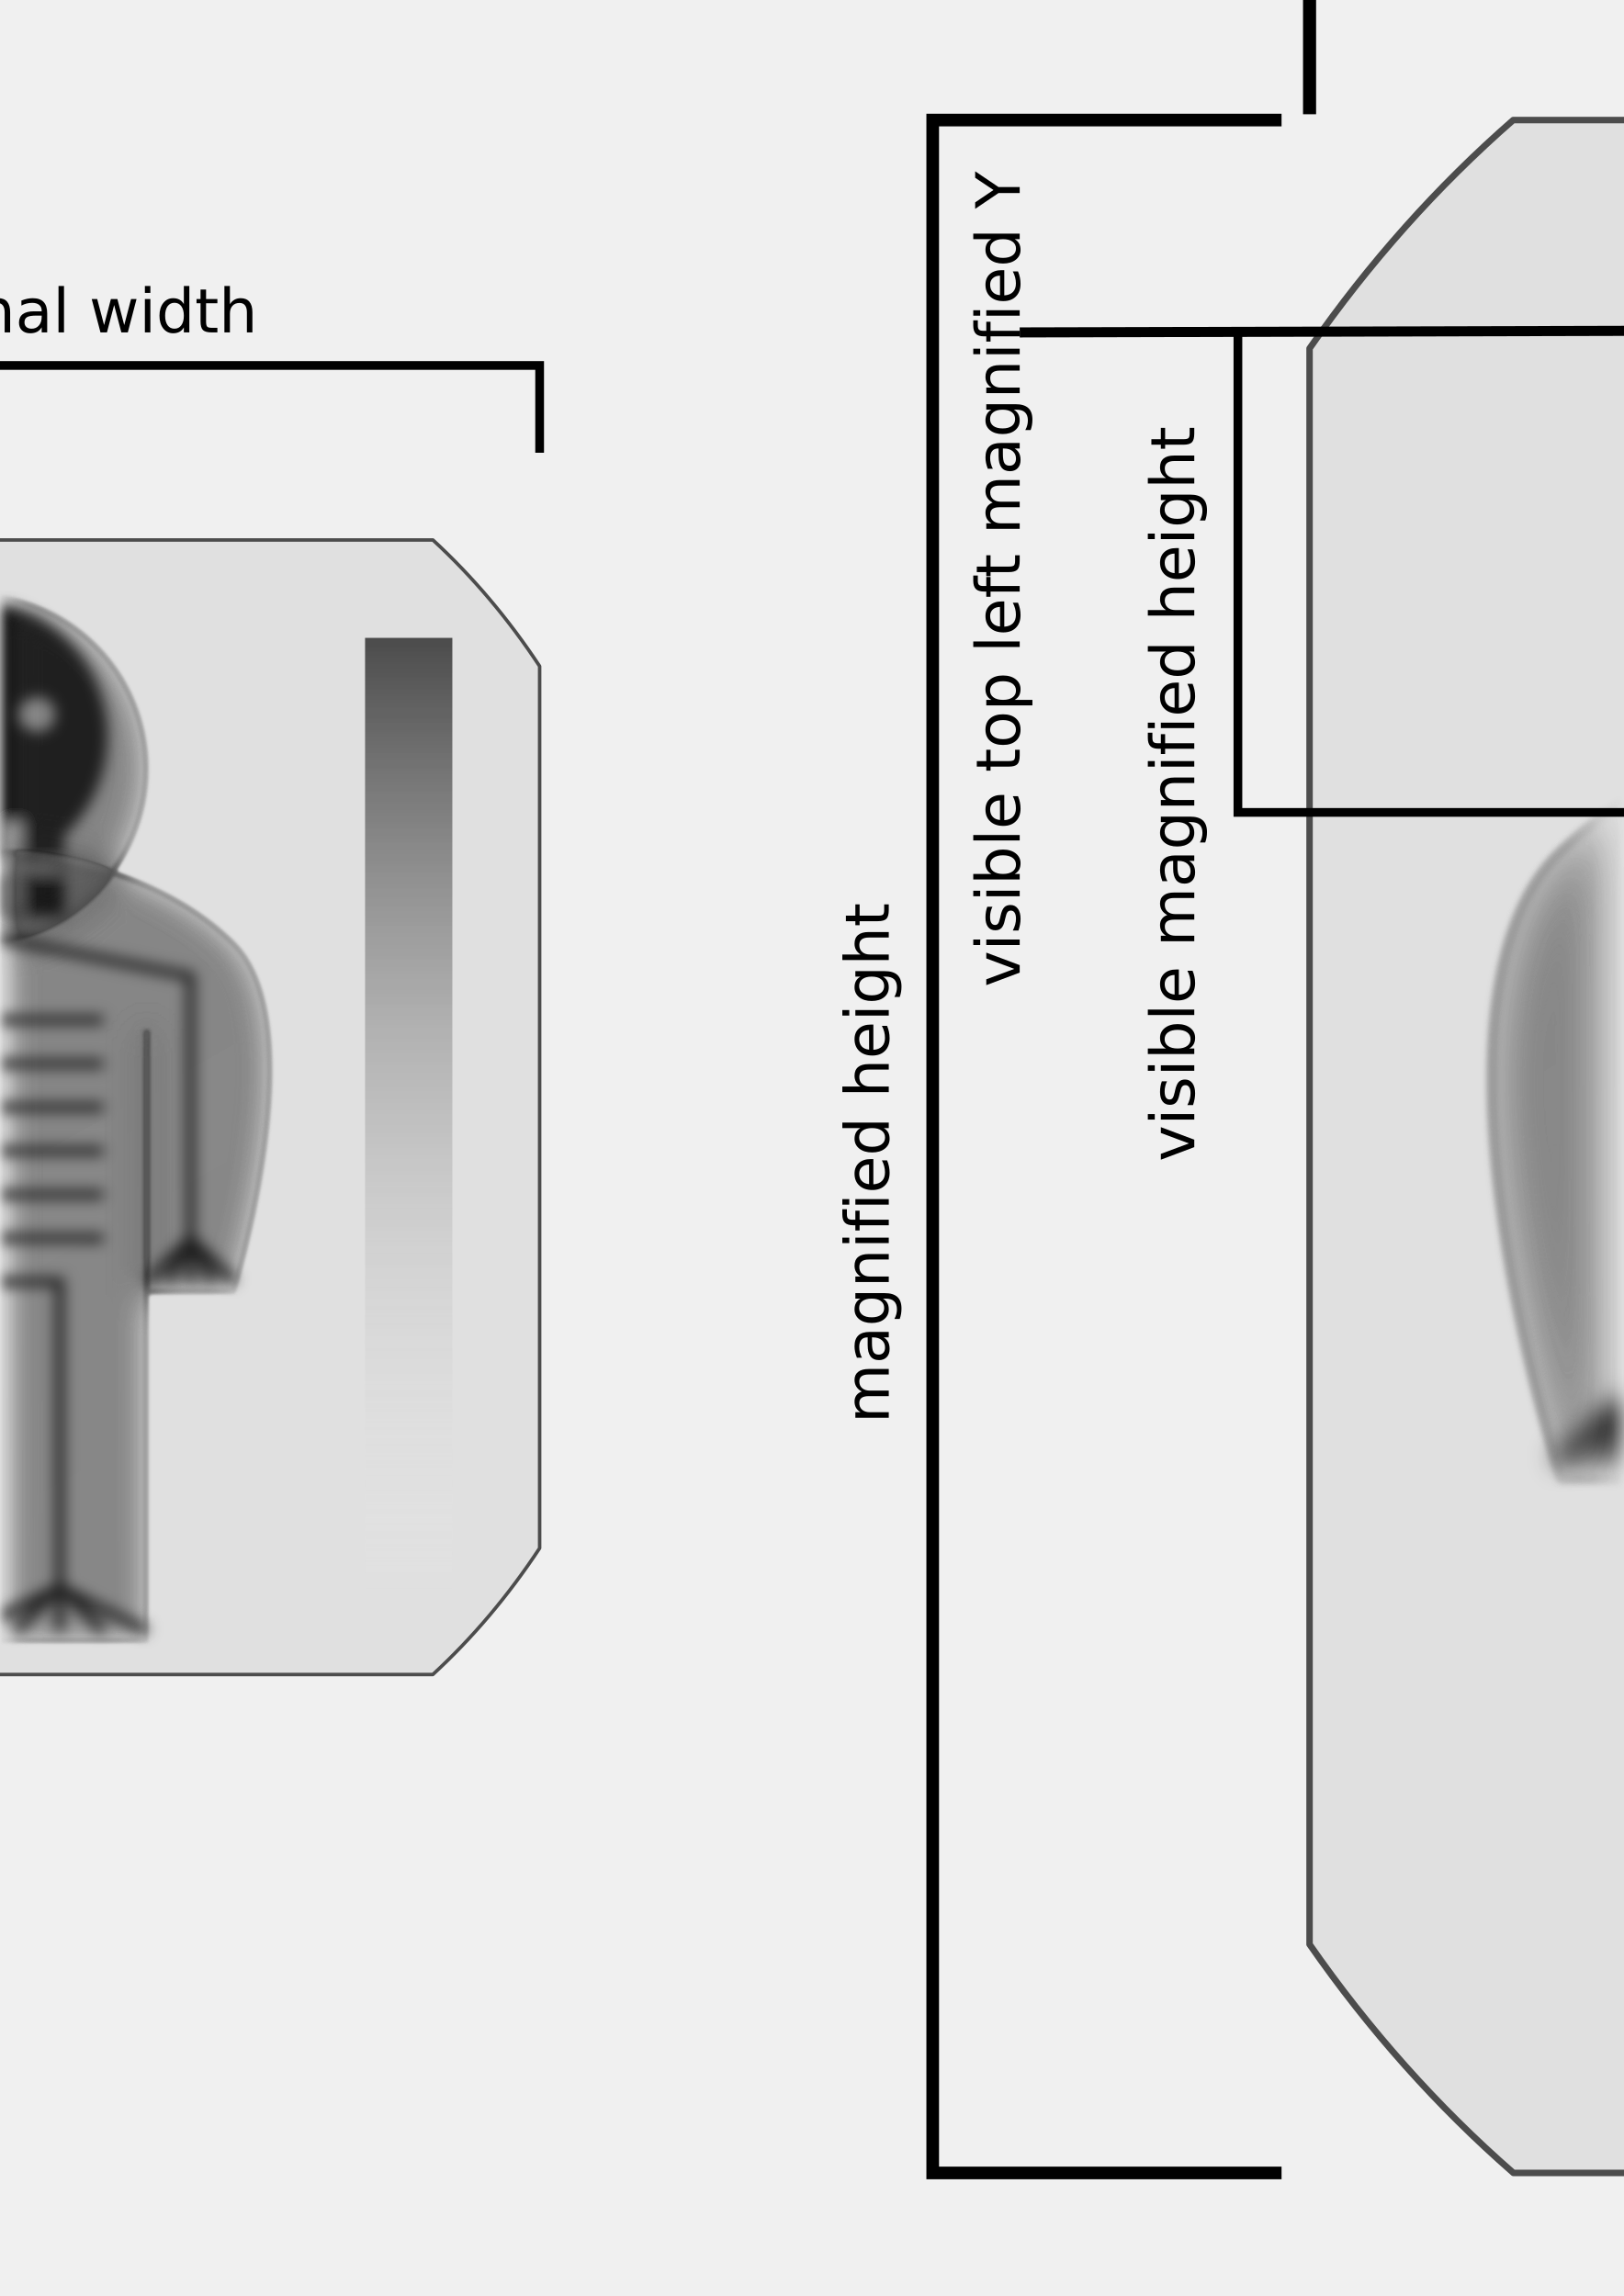
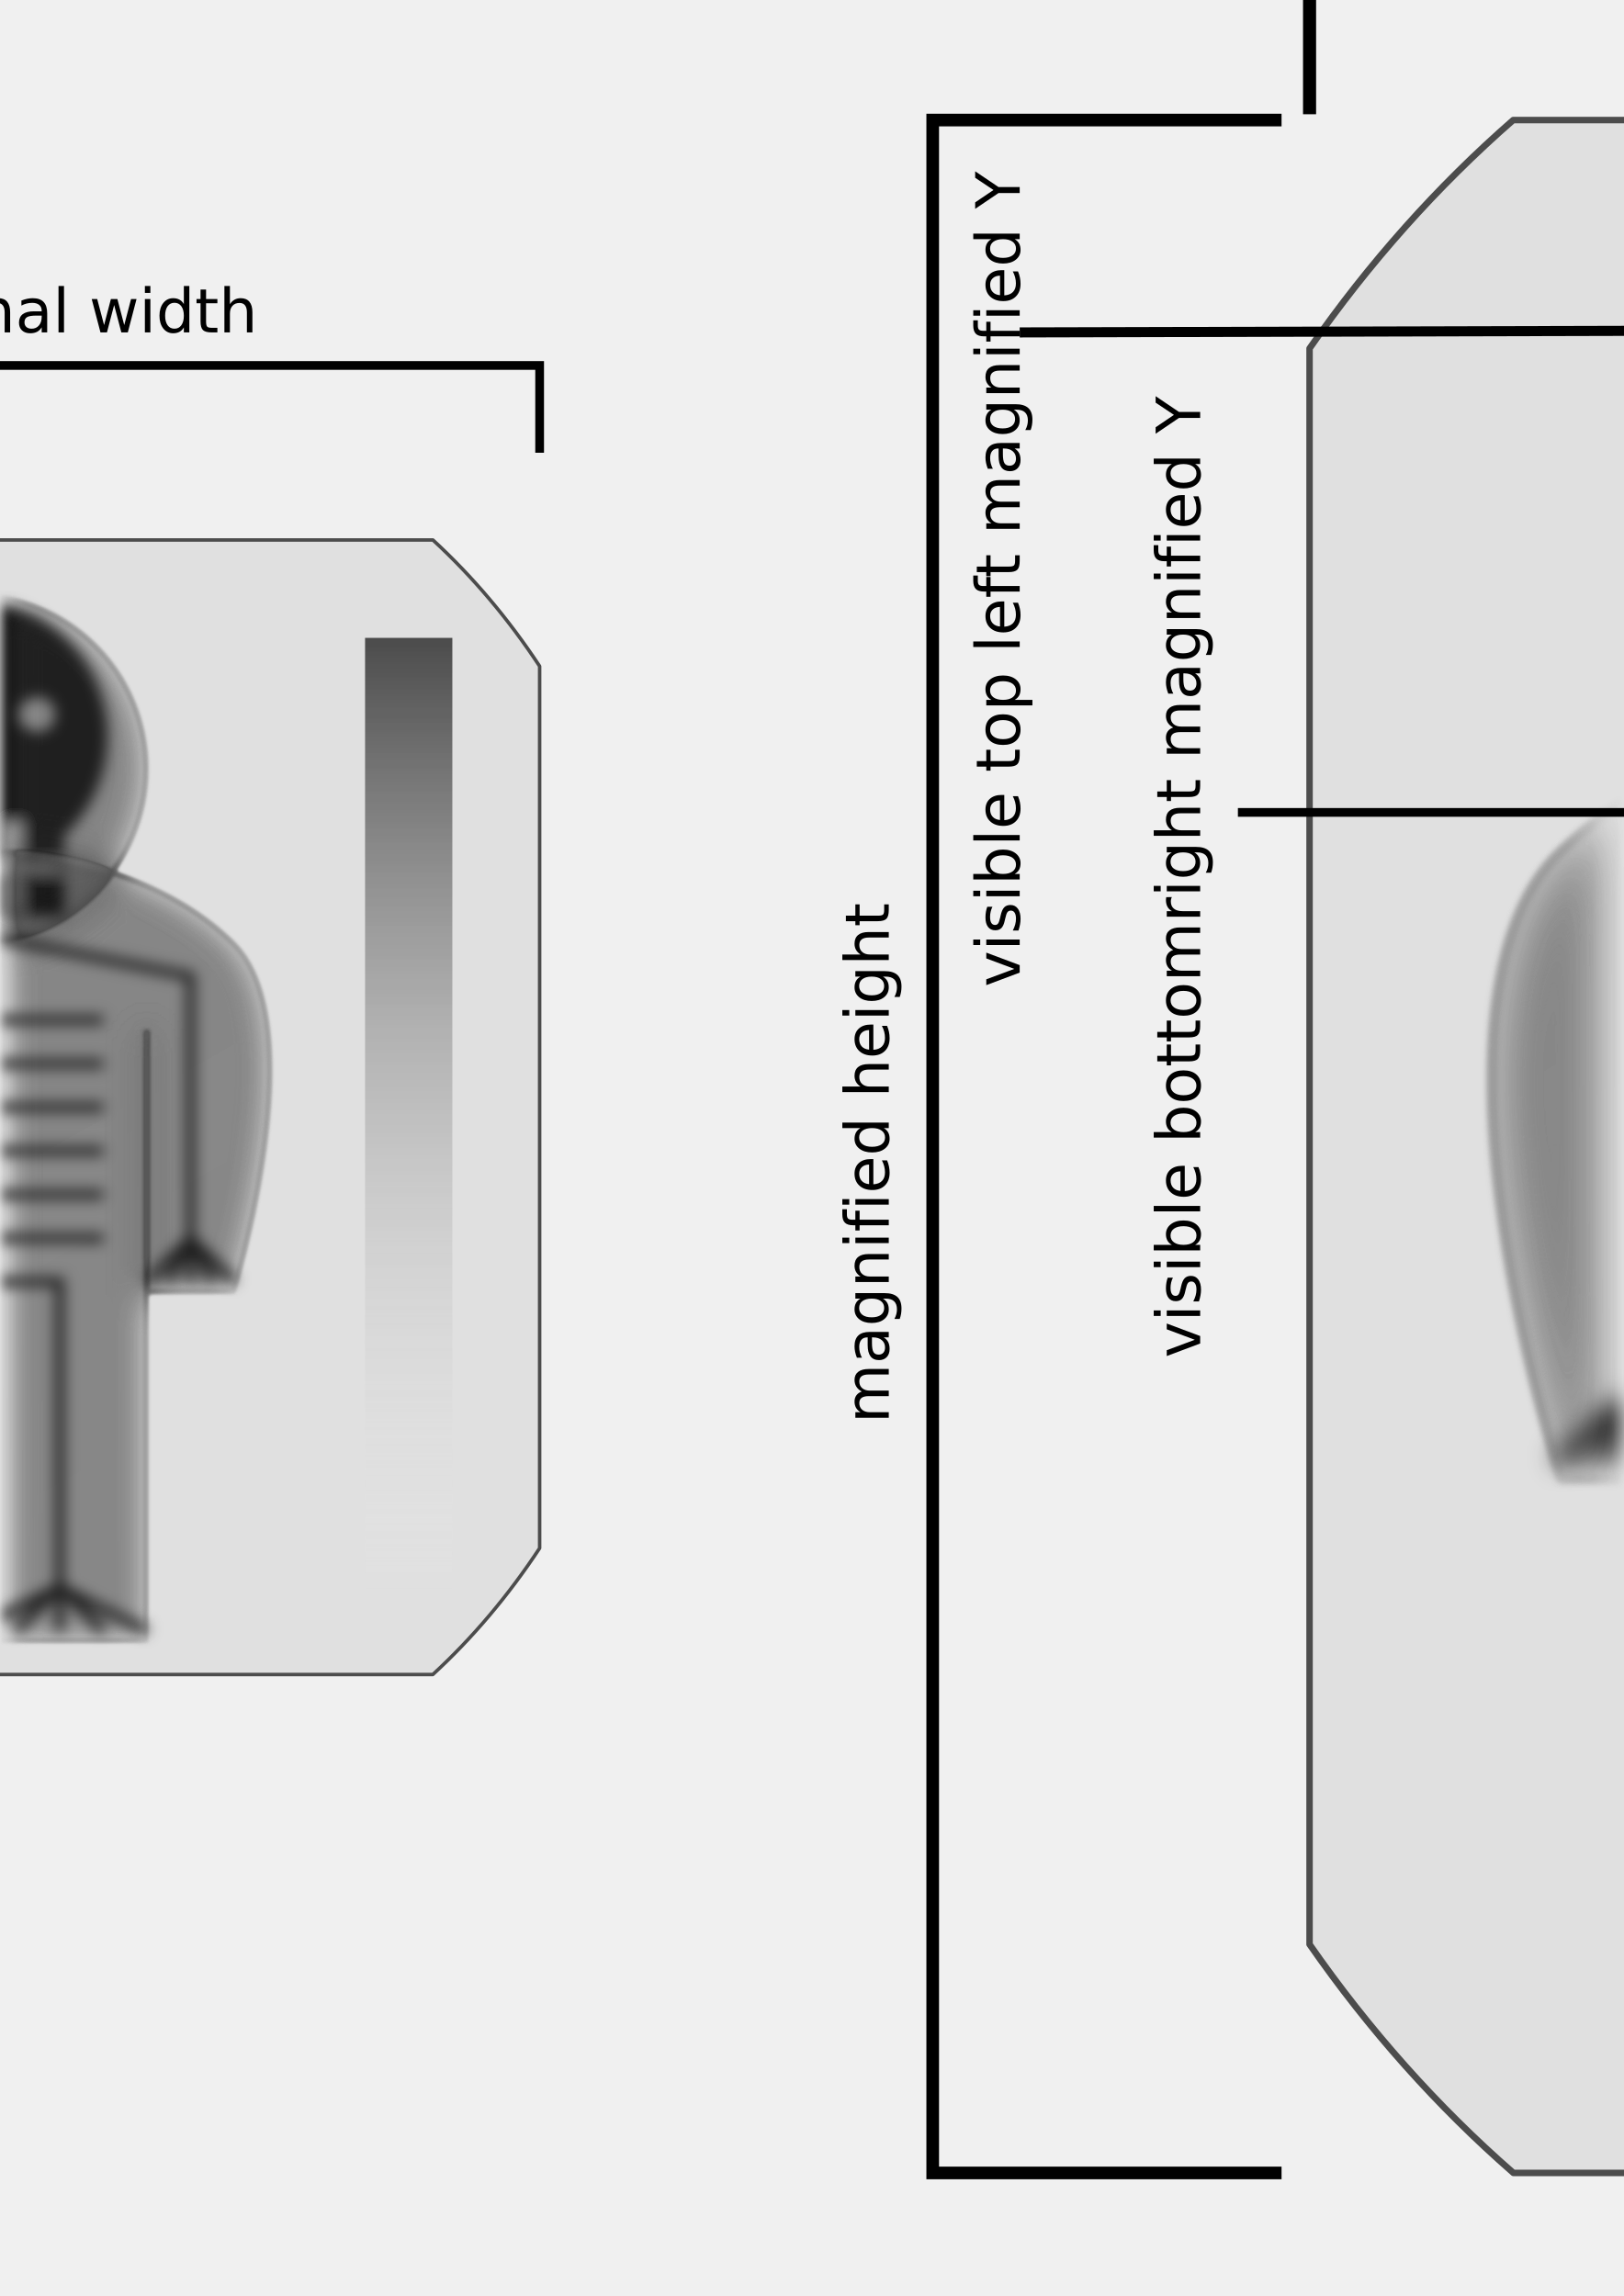
<svg xmlns="http://www.w3.org/2000/svg" xmlns:xlink="http://www.w3.org/1999/xlink" version="1.1" id="svg2" height="1052.362" width="744.094">
  <defs id="defs4">
    <linearGradient id="linearGradient3878">
      <stop style="stop-color:#060606;stop-opacity:1;" offset="0" id="stop3880" />
      <stop style="stop-color:#ffffff;stop-opacity:0;" offset="1" id="stop3882" />
    </linearGradient>
    <linearGradient id="linearGradient6033">
      <stop style="stop-color:#000000;stop-opacity:1;" offset="0" id="stop6035" />
      <stop style="stop-color:#000000;stop-opacity:0.269;" offset="1" id="stop6037" />
    </linearGradient>
    <linearGradient id="linearGradient3902">
      <stop style="stop-color:#e7e7e7;stop-opacity:1;" offset="0" id="stop3904" />
      <stop style="stop-color:#dbdbdb;stop-opacity:0;" offset="1" id="stop3906" />
    </linearGradient>
    <linearGradient xlink:href="#linearGradient3902" id="linearGradient3908" x1="-721" y1="242.362" x2="-199" y2="242.362" gradientUnits="userSpaceOnUse" />
    <linearGradient xlink:href="#linearGradient3902" id="linearGradient5470" gradientUnits="userSpaceOnUse" x1="-721" y1="242.362" x2="-199" y2="242.362" gradientTransform="translate(80,20)" />
    <linearGradient xlink:href="#linearGradient3902" id="linearGradient6031" gradientUnits="userSpaceOnUse" gradientTransform="translate(100,680)" x1="-721" y1="242.362" x2="-199" y2="242.362" />
    <radialGradient xlink:href="#linearGradient6033" id="radialGradient6039" cx="-380" cy="102.375" fx="-380" fy="102.375" r="61" gradientTransform="matrix(1,0,0,1.163934,0,-16.78279)" gradientUnits="userSpaceOnUse" />
    <radialGradient xlink:href="#linearGradient6033" id="radialGradient6042" gradientUnits="userSpaceOnUse" gradientTransform="matrix(1,0,0,1.163934,0,-16.78279)" cx="-380" cy="102.375" fx="-380" fy="102.375" r="61" />
    <linearGradient id="linearGradient6033-4">
      <stop style="stop-color:#000000;stop-opacity:1;" offset="0" id="stop6035-8" />
      <stop style="stop-color:#000000;stop-opacity:0.269;" offset="1" id="stop6037-5" />
    </linearGradient>
    <filter id="filter4300" height="1.1" width="1.1" y="-0.05" x="-0.05" color-interpolation-filters="sRGB">
      <feGaussianBlur id="feGaussianBlur4302" stdDeviation="1" result="result1" />
      <feComposite id="feComposite4304" in2="result1" in="result1" result="result4" operator="in" />
      <feBlend id="feBlend4306" in2="result4" in="result1" mode="screen" result="result5" />
      <feGaussianBlur id="feGaussianBlur4308" stdDeviation="8" result="result6" in="result5" />
      <feComposite id="feComposite4310" in2="result5" operator="atop" in="result6" result="result8" />
      <feComposite id="feComposite4312" in2="result8" operator="in" result="fbSourceGraphic" in="result6" />
      <feGaussianBlur id="feGaussianBlur4314" result="result0" in="fbSourceGraphic" stdDeviation="2.5" />
      <feSpecularLighting id="feSpecularLighting4316" specularExponent="45" specularConstant="1.5" surfaceScale="1" lighting-color="rgb(255,255,255)" result="result1" in="result0">
        <fePointLight id="fePointLight4318" z="21000" y="-9000" x="-6000" />
      </feSpecularLighting>
      <feComposite id="feComposite4320" in2="fbSourceGraphic" operator="in" result="result2" in="result1" />
      <feComposite id="feComposite4322" in2="result2" k3="1" k2="1" operator="arithmetic" result="result4" in="fbSourceGraphic" />
      <feComposite id="feComposite4324" in2="result4" operator="in" in="result9" result="result91" />
      <feBlend id="feBlend4326" in2="result91" mode="multiply" />
    </filter>
    <filter id="filter4374">
      <feGaussianBlur stdDeviation="3.128" id="feGaussianBlur4376" />
    </filter>
    <filter id="filter5910" height="1.5" width="1.1" y="-0.25" x="-0.05" color-interpolation-filters="sRGB">
      <feGaussianBlur id="feGaussianBlur5912" stdDeviation="1" result="result1" />
      <feComposite id="feComposite5914" in2="result1" in="result1" result="result4" operator="in" />
      <feBlend id="feBlend5916" in2="result4" in="result1" mode="screen" result="result5" />
      <feGaussianBlur id="feGaussianBlur5918" stdDeviation="8" result="result6" in="result5" />
      <feComposite id="feComposite5920" in2="result5" operator="atop" in="result6" result="result8" />
      <feComposite id="feComposite5922" in2="result8" operator="in" result="fbSourceGraphic" in="result6" />
      <feGaussianBlur id="feGaussianBlur5924" result="result0" in="fbSourceGraphic" stdDeviation="2.5" />
      <feSpecularLighting id="feSpecularLighting5926" specularExponent="45" specularConstant="1.5" surfaceScale="1" lighting-color="rgb(255,255,255)" result="result1" in="result0">
        <fePointLight id="fePointLight5928" z="21000" y="-9000" x="-6000" />
      </feSpecularLighting>
      <feComposite id="feComposite5930" in2="fbSourceGraphic" operator="in" result="result2" in="result1" />
      <feComposite id="feComposite5932" in2="result2" k3="1" k2="1" operator="arithmetic" result="result4" in="fbSourceGraphic" />
      <feComposite id="feComposite5934" in2="result4" operator="in" in="result9" result="result91" />
      <feBlend id="feBlend5936" in2="result91" mode="multiply" result="fbSourceGraphic" />
      <feColorMatrix result="fbSourceGraphicAlpha" in="fbSourceGraphic" values="0 0 0 -1 0 0 0 0 -1 0 0 0 0 -1 0 0 0 0 1 0" id="feColorMatrix3934" />
      <feGaussianBlur id="feGaussianBlur3936" stdDeviation="5" result="result6" in="fbSourceGraphic" />
      <feComposite id="feComposite3938" in2="result6" result="result8" in="fbSourceGraphic" operator="atop" />
      <feComposite id="feComposite3940" in2="fbSourceGraphicAlpha" result="result9" operator="over" in="result8" />
      <feColorMatrix id="feColorMatrix3942" values="1 0 0 0 0 0 1 0 0 0 0 0 1 0 0 0 0 0 1 0 " result="result10" />
      <feBlend id="feBlend3944" in2="result6" in="result10" mode="normal" />
    </filter>
    <filter id="filter5910-1" height="1.1" width="1.1" y="-0.05" x="-0.05" color-interpolation-filters="sRGB">
      <feGaussianBlur id="feGaussianBlur5912-2" stdDeviation="1" result="result1" />
      <feComposite id="feComposite5914-0" in2="result1" in="result1" result="result4" operator="in" />
      <feBlend id="feBlend5916-1" in2="result4" in="result1" mode="screen" result="result5" />
      <feGaussianBlur id="feGaussianBlur5918-8" stdDeviation="8" result="result6" in="result5" />
      <feComposite id="feComposite5920-3" in2="result5" operator="atop" in="result6" result="result8" />
      <feComposite id="feComposite5922-8" in2="result8" operator="in" result="fbSourceGraphic" in="result6" />
      <feGaussianBlur id="feGaussianBlur5924-4" result="result0" in="fbSourceGraphic" stdDeviation="2.5" />
      <feSpecularLighting id="feSpecularLighting5926-1" specularExponent="45" specularConstant="1.5" surfaceScale="1" lighting-color="#ffffff" result="result1" in="result0">
        <fePointLight id="fePointLight5928-4" z="21000" y="-9000" x="-6000" />
      </feSpecularLighting>
      <feComposite id="feComposite5930-8" in2="fbSourceGraphic" operator="in" result="result2" in="result1" />
      <feComposite k4="0" k1="0" id="feComposite5932-7" in2="result2" k3="1" k2="1" operator="arithmetic" result="result4" in="fbSourceGraphic" />
      <feComposite id="feComposite5934-6" in2="result4" operator="in" result="result91" />
      <feBlend id="feBlend5936-2" in2="result91" mode="multiply" />
    </filter>
    <linearGradient xlink:href="#linearGradient3878" id="linearGradient3884" x1="-380" y1="872.362" x2="-380" y2="1312.362" gradientUnits="userSpaceOnUse" />
    <filter id="filter3077" height="1.1" width="1.1" y="-0.05" x="-0.05" color-interpolation-filters="sRGB">
      <feGaussianBlur id="feGaussianBlur3079" stdDeviation="1" result="result1" />
      <feComposite id="feComposite3081" in2="result1" in="result1" result="result4" operator="in" />
      <feBlend id="feBlend3083" in2="result4" in="result1" mode="screen" result="result5" />
      <feGaussianBlur id="feGaussianBlur3085" stdDeviation="8" result="result6" in="result5" />
      <feComposite id="feComposite3087" in2="result5" operator="atop" in="result6" result="result8" />
      <feComposite id="feComposite3089" in2="result8" operator="in" result="fbSourceGraphic" in="result6" />
      <feGaussianBlur id="feGaussianBlur3091" result="result0" in="fbSourceGraphic" stdDeviation="2.5" />
      <feSpecularLighting id="feSpecularLighting3093" specularExponent="45" specularConstant="1.5" surfaceScale="1" lighting-color="rgb(255,255,255)" result="result1" in="result0">
        <fePointLight id="fePointLight3095" z="21000" y="-9000" x="-6000" />
      </feSpecularLighting>
      <feComposite id="feComposite3097" in2="fbSourceGraphic" operator="in" result="result2" in="result1" />
      <feComposite id="feComposite3099" in2="result2" k3="1" k2="1" operator="arithmetic" result="result4" in="fbSourceGraphic" />
      <feComposite id="feComposite3101" in2="result4" operator="in" in="result9" result="result91" />
      <feBlend id="feBlend3103" in2="result91" mode="multiply" />
    </filter>
    <linearGradient xlink:href="#linearGradient3878" id="linearGradient3944" gradientUnits="userSpaceOnUse" x1="-380" y1="872.362" x2="-380" y2="1312.362" gradientTransform="translate(547.2969,-580)" />
    <linearGradient xlink:href="#linearGradient3878-1" id="linearGradient3944-0" gradientUnits="userSpaceOnUse" x1="-380" y1="872.362" x2="-380" y2="1312.362" gradientTransform="matrix(1.908787,0,0,1.809488,2012.636,-1442.342)" />
    <linearGradient id="linearGradient3878-1">
      <stop style="stop-color:#060606;stop-opacity:1;" offset="0" id="stop3880-2" />
      <stop style="stop-color:#ffffff;stop-opacity:0;" offset="1" id="stop3882-0" />
    </linearGradient>
    <filter id="filter4300-0" height="1.1" width="1.1" y="-0.05" x="-0.05" color-interpolation-filters="sRGB">
      <feGaussianBlur id="feGaussianBlur4302-6" stdDeviation="1" result="result1" />
      <feComposite id="feComposite4304-3" in2="result1" in="result1" result="result4" operator="in" />
      <feBlend id="feBlend4306-9" in2="result4" in="result1" mode="screen" result="result5" />
      <feGaussianBlur id="feGaussianBlur4308-0" stdDeviation="8" result="result6" in="result5" />
      <feComposite id="feComposite4310-8" in2="result5" operator="atop" in="result6" result="result8" />
      <feComposite id="feComposite4312-3" in2="result8" operator="in" result="fbSourceGraphic" in="result6" />
      <feGaussianBlur id="feGaussianBlur4314-8" result="result0" in="fbSourceGraphic" stdDeviation="2.5" />
      <feSpecularLighting id="feSpecularLighting4316-7" specularExponent="45" specularConstant="1.5" surfaceScale="1" lighting-color="#ffffff" result="result1" in="result0">
        <fePointLight id="fePointLight4318-3" z="21000" y="-9000" x="-6000" />
      </feSpecularLighting>
      <feComposite id="feComposite4320-1" in2="fbSourceGraphic" operator="in" result="result2" in="result1" />
      <feComposite k4="0" k1="0" id="feComposite4322-0" in2="result2" k3="1" k2="1" operator="arithmetic" result="result4" in="fbSourceGraphic" />
      <feComposite id="feComposite4324-0" in2="result4" operator="in" result="result91" />
      <feBlend id="feBlend4326-5" in2="result91" mode="multiply" />
    </filter>
    <filter color-interpolation-filters="sRGB" id="filter4374-0">
      <feGaussianBlur stdDeviation="3.128" id="feGaussianBlur4376-3" />
    </filter>
    <linearGradient id="linearGradient3878-1-3">
      <stop style="stop-color:#060606;stop-opacity:1;" offset="0" id="stop3880-2-1" />
      <stop style="stop-color:#ffffff;stop-opacity:0;" offset="1" id="stop3882-0-9" />
    </linearGradient>
    <filter id="filter4300-0-2" height="1.1" width="1.1" y="-0.05" x="-0.05" color-interpolation-filters="sRGB">
      <feGaussianBlur id="feGaussianBlur4302-6-6" stdDeviation="1" result="result1" />
      <feComposite id="feComposite4304-3-6" in2="result1" in="result1" result="result4" operator="in" />
      <feBlend id="feBlend4306-9-7" in2="result4" in="result1" mode="screen" result="result5" />
      <feGaussianBlur id="feGaussianBlur4308-0-4" stdDeviation="8" result="result6" in="result5" />
      <feComposite id="feComposite4310-8-1" in2="result5" operator="atop" in="result6" result="result8" />
      <feComposite id="feComposite4312-3-3" in2="result8" operator="in" result="fbSourceGraphic" in="result6" />
      <feGaussianBlur id="feGaussianBlur4314-8-1" result="result0" in="fbSourceGraphic" stdDeviation="2.5" />
      <feSpecularLighting id="feSpecularLighting4316-7-4" specularExponent="45" specularConstant="1.5" surfaceScale="1" lighting-color="#ffffff" result="result1" in="result0">
        <fePointLight id="fePointLight4318-3-9" z="21000" y="-9000" x="-6000" />
      </feSpecularLighting>
      <feComposite id="feComposite4320-1-1" in2="fbSourceGraphic" operator="in" result="result2" in="result1" />
      <feComposite k4="0" k1="0" id="feComposite4322-0-1" in2="result2" k3="1" k2="1" operator="arithmetic" result="result4" in="fbSourceGraphic" />
      <feComposite id="feComposite4324-0-1" in2="result4" operator="in" result="result91" />
      <feBlend id="feBlend4326-5-0" in2="result91" mode="multiply" />
    </filter>
    <filter color-interpolation-filters="sRGB" id="filter4374-0-2">
      <feGaussianBlur stdDeviation="3.128" id="feGaussianBlur4376-3-1" />
    </filter>
  </defs>
  <g id="layer1">
    <path style="opacity:0.682;fill:#c7c7c7;fill-opacity:0.577;stroke:#000000;stroke-width:1.594;stroke-linejoin:round;stroke-miterlimit:4;stroke-opacity:1;stroke-dasharray:none" d="m -143.799,247.508 c -18.26,16.809 -34.685,36.266 -48.904,57.85 l 0,404.246 c 14.232,21.604 30.669,41.084 48.95,57.904 l 342.1,0 c 18.281,-16.82 34.718,-36.3 48.95,-57.904 l 0,-404.246 c -14.219,-21.584 -30.644,-41.041 -48.904,-57.85 l -342.192,0 z" id="rect3058" />
    <g id="g4043-5" transform="translate(407.2969,255.1457)" style="stroke-width:4;stroke-miterlimit:4;stroke-dasharray:none;filter:url(#filter4374)">
      <path id="path2851-6-2" d="m -500,492.362 40,-20" style="fill:none;stroke:#000000;stroke-width:4;stroke-linecap:butt;stroke-linejoin:miter;stroke-miterlimit:4;stroke-opacity:1;stroke-dasharray:none" />
      <path id="path2853-8-66" d="m -480,492.362 20,-20" style="fill:none;stroke:#000000;stroke-width:4;stroke-linecap:butt;stroke-linejoin:miter;stroke-miterlimit:4;stroke-opacity:1;stroke-dasharray:none" />
      <path id="path2855-0-4" d="m -460,492.362 0,-20" style="fill:none;stroke:#000000;stroke-width:4;stroke-linecap:butt;stroke-linejoin:miter;stroke-miterlimit:4;stroke-opacity:1;stroke-dasharray:none" />
      <path id="path2857-4-7" d="m -440,492.362 -20,-20" style="fill:none;stroke:#000000;stroke-width:4;stroke-linecap:butt;stroke-linejoin:miter;stroke-miterlimit:4;stroke-opacity:1;stroke-dasharray:none" />
      <path id="path2859-8-3" d="m -420,492.362 -40,-20 0,-140 80,0 0,140 -40,20 z" style="fill:none;stroke:#000000;stroke-width:4;stroke-linecap:butt;stroke-linejoin:miter;stroke-miterlimit:4;stroke-opacity:1;stroke-dasharray:none" />
      <path id="path2861-8-6" d="m -400,492.362 20,-20" style="fill:none;stroke:#000000;stroke-width:4;stroke-linecap:butt;stroke-linejoin:miter;stroke-miterlimit:4;stroke-opacity:1;stroke-dasharray:none" />
      <path id="path2863-3-0" d="m -380,492.362 0,-20" style="fill:none;stroke:#000000;stroke-width:4;stroke-linecap:butt;stroke-linejoin:miter;stroke-miterlimit:4;stroke-opacity:1;stroke-dasharray:none" />
      <path id="path2865-5-4" d="m -360,492.362 -20,-20" style="fill:none;stroke:#000000;stroke-width:4;stroke-linecap:butt;stroke-linejoin:miter;stroke-miterlimit:4;stroke-opacity:1;stroke-dasharray:none" />
      <path id="path2867-2-9" d="m -340,492.362 -40,-20" style="fill:none;stroke:#000000;stroke-width:4;stroke-linecap:butt;stroke-linejoin:miter;stroke-miterlimit:4;stroke-opacity:1;stroke-dasharray:none" />
      <path id="path2869-4-5" d="m -420,332.362 0,-170" style="fill:none;stroke:#000000;stroke-width:4;stroke-linecap:butt;stroke-linejoin:miter;stroke-miterlimit:4;stroke-opacity:1;stroke-dasharray:none" />
      <path id="path2871-7-3" d="m -480,312.362 120,0" style="fill:none;stroke:#000000;stroke-width:4;stroke-linecap:butt;stroke-linejoin:miter;stroke-miterlimit:4;stroke-opacity:1;stroke-dasharray:none" />
      <path id="path2873-4-8" d="m -480,292.362 120,0" style="fill:none;stroke:#000000;stroke-width:4;stroke-linecap:butt;stroke-linejoin:miter;stroke-miterlimit:4;stroke-opacity:1;stroke-dasharray:none" />
      <path id="path2875-7-1" d="m -480,272.362 120,0" style="fill:none;stroke:#000000;stroke-width:4;stroke-linecap:butt;stroke-linejoin:miter;stroke-miterlimit:4;stroke-opacity:1;stroke-dasharray:none" />
      <path id="path2877-5-0" d="m -480,252.362 120,0" style="fill:none;stroke:#000000;stroke-width:4;stroke-linecap:butt;stroke-linejoin:miter;stroke-miterlimit:4;stroke-opacity:1;stroke-dasharray:none" />
      <path id="path2879-6-7" d="m -480,232.362 120,0" style="fill:none;stroke:#000000;stroke-width:4;stroke-linecap:butt;stroke-linejoin:miter;stroke-miterlimit:4;stroke-opacity:1;stroke-dasharray:none" />
      <path id="path2881-5-2" d="m -480,212.362 120,0" style="fill:none;stroke:#000000;stroke-width:4;stroke-linecap:butt;stroke-linejoin:miter;stroke-miterlimit:4;stroke-opacity:1;stroke-dasharray:none" />
      <path id="path2883-7-8" d="m -420,172.362 100,20 0,120" style="fill:none;stroke:#000000;stroke-width:4;stroke-linecap:butt;stroke-linejoin:miter;stroke-miterlimit:4;stroke-opacity:1;stroke-dasharray:none" />
      <path id="path2885-6-8" d="m -420,172.362 -100,20 0,120" style="fill:none;stroke:#000000;stroke-width:4;stroke-linecap:butt;stroke-linejoin:miter;stroke-miterlimit:4;stroke-opacity:1;stroke-dasharray:none" />
      <path id="path2889-9-89" d="m -420,22.362 c -33.137,0 -60,26.863 -60,60 0,17.764 7.733,33.701 20,44.687 l 0,35.312 80,0 0,-35.312 c 12.267,-10.986 20,-26.924 20,-44.687 0,-33.137 -26.863,-60 -60,-60 z m -30,40 c 5.523,0 10,4.477 10,10 0,5.523 -4.477,10 -10,10 -5.523,0 -10,-4.477 -10,-10 0,-5.523 4.477,-10 10,-10 z m 60,0 c 5.523,0 10,4.477 10,10 0,5.523 -4.477,10 -10,10 -5.523,0 -10,-4.477 -10,-10 0,-5.523 4.477,-10 10,-10 z" style="fill:#000000;fill-opacity:1;stroke:#000000;stroke-width:4;stroke-linecap:butt;stroke-linejoin:miter;stroke-miterlimit:4;stroke-opacity:1;stroke-dasharray:none" />
      <path id="path3678-3-1" d="m -460,142.349 80,0" style="fill:none;stroke:#ffffff;stroke-width:4;stroke-linecap:butt;stroke-linejoin:miter;stroke-miterlimit:4;stroke-opacity:1;stroke-dasharray:none" />
      <path id="path3680-2-3" d="m -440,122.349 0,40" style="fill:none;stroke:#ffffff;stroke-width:4;stroke-linecap:butt;stroke-linejoin:miter;stroke-miterlimit:4;stroke-opacity:1;stroke-dasharray:none" />
      <path id="path3682-3-3" d="m -420,122.349 0,40" style="fill:none;stroke:#ffffff;stroke-width:4;stroke-linecap:butt;stroke-linejoin:miter;stroke-miterlimit:4;stroke-opacity:1;stroke-dasharray:none" />
      <path id="path3684-8-4" d="m -400,122.349 0,40" style="fill:none;stroke:#ffffff;stroke-width:4;stroke-linecap:butt;stroke-linejoin:miter;stroke-miterlimit:4;stroke-opacity:1;stroke-dasharray:none" />
      <path style="fill:none;stroke:#000000;stroke-width:4;stroke-linecap:butt;stroke-linejoin:miter;stroke-miterlimit:4;stroke-opacity:1;stroke-dasharray:none" d="m -460,472.362 0,-140 80,0 0,140 -40,20 m 0,0 -40,-20" id="path3717-0-4" />
      <path id="path3719-52-1" d="m -320,312.362 -20,20" style="fill:none;stroke:#000000;stroke-width:4;stroke-linecap:butt;stroke-linejoin:miter;stroke-miterlimit:4;stroke-opacity:1;stroke-dasharray:none" />
      <path id="path3721-5-9" d="m -330,332.362 10,-20" style="fill:none;stroke:#000000;stroke-width:4;stroke-linecap:butt;stroke-linejoin:miter;stroke-miterlimit:4;stroke-opacity:1;stroke-dasharray:none" />
      <path id="path3723-1-4" d="m -320,332.362 0,-20" style="fill:none;stroke:#000000;stroke-width:4;stroke-linecap:butt;stroke-linejoin:miter;stroke-miterlimit:4;stroke-opacity:1;stroke-dasharray:none" />
      <path id="path3725-5-3" d="m -310,332.362 -10,-20" style="fill:none;stroke:#000000;stroke-width:4;stroke-linecap:butt;stroke-linejoin:miter;stroke-miterlimit:4;stroke-opacity:1;stroke-dasharray:none" />
      <path id="path3727-1-4" d="m -300,332.362 -20,-20" style="fill:none;stroke:#000000;stroke-width:4;stroke-linecap:butt;stroke-linejoin:miter;stroke-miterlimit:4;stroke-opacity:1;stroke-dasharray:none" />
      <path id="path3719-5-1-8" d="m -520,312.362 -20,20" style="fill:none;stroke:#000000;stroke-width:4;stroke-linecap:butt;stroke-linejoin:miter;stroke-miterlimit:4;stroke-opacity:1;stroke-dasharray:none" />
      <path id="path3721-2-5-9" d="m -530,332.362 10,-20" style="fill:none;stroke:#000000;stroke-width:4;stroke-linecap:butt;stroke-linejoin:miter;stroke-miterlimit:4;stroke-opacity:1;stroke-dasharray:none" />
      <path id="path3723-7-8-2" d="m -520,332.362 0,-20" style="fill:none;stroke:#000000;stroke-width:4;stroke-linecap:butt;stroke-linejoin:miter;stroke-miterlimit:4;stroke-opacity:1;stroke-dasharray:none" />
      <path id="path3725-6-9-2" d="m -510,332.362 -10,-20" style="fill:none;stroke:#000000;stroke-width:4;stroke-linecap:butt;stroke-linejoin:miter;stroke-miterlimit:4;stroke-opacity:1;stroke-dasharray:none" />
      <path id="path3727-6-3-9" d="m -500,332.362 -20,-20" style="fill:none;stroke:#000000;stroke-width:4;stroke-linecap:butt;stroke-linejoin:miter;stroke-miterlimit:4;stroke-opacity:1;stroke-dasharray:none" />
    </g>
    <g id="g6085-3" transform="translate(807.2969,240)" style="opacity:0.682;fill:#000000;fill-opacity:0.577;filter:url(#filter4300)">
      <path id="path2822-4-9" d="m -900,512.362 80,0 0,-120 0,120 80,0 0,-280 0,120 40,0 c 0,0 37.712,-122.288 0,-160 -56.569,-56.569 -183.432,-56.569 -240,0 -37.712,37.712 0,160 0,160 l 40,0 0,-120 0,280 z" style="fill:#000000;fill-opacity:0.577;stroke:#000000;stroke-width:2;stroke-linecap:butt;stroke-linejoin:miter;stroke-miterlimit:4;stroke-opacity:1;stroke-dasharray:none" />
      <path transform="matrix(2.000001,0,0,2.000001,-1140,-1072.362)" d="m 200,592.362 c 0,22.091 -17.909,40 -40,40 -22.091,0 -40,-17.909 -40,-40 0,-22.091 17.909,-40 40,-40 22.091,0 40,17.909 40,40 z" id="path2824-1-0" style="fill:#000000;fill-opacity:0.577;stroke:#000000;stroke-width:1;stroke-linecap:butt;stroke-linejoin:miter;stroke-miterlimit:4;stroke-opacity:1;stroke-dasharray:none" />
    </g>
    <rect style="opacity:0.682;fill:url(#linearGradient3944);fill-opacity:1;stroke:none" id="rect3876" width="40" height="440" x="167.297" y="292.362" />
    <path style="fill:none;stroke:#000000;stroke-width:4;stroke-linecap:butt;stroke-linejoin:miter;stroke-miterlimit:4;stroke-opacity:1;stroke-dasharray:none" d="m -232.703,247.508 -40,0 0,520 40,0" id="path4615" />
    <path style="fill:none;stroke:#000000;stroke-width:4;stroke-linecap:butt;stroke-linejoin:miter;stroke-miterlimit:4;stroke-opacity:1;stroke-dasharray:none" d="m -192.703,207.508 0,-40 0,0 440,0 0,0 0,40" id="path5389" />
    <path style="opacity:0.682;fill:#c7c7c7;fill-opacity:0.577;stroke:#000000;stroke-width:2.963;stroke-linejoin:round;stroke-miterlimit:4;stroke-opacity:1;stroke-dasharray:none" d="m 693.481,55.024 c -34.855,30.416 -66.207,65.622 -93.348,104.679 l 0,731.478 c 27.166,39.093 58.541,74.342 93.435,104.777 l 652.996,0 c 34.894,-30.435 66.269,-65.684 93.435,-104.777 l 0,-731.478 c -27.141,-39.057 -58.492,-74.263 -93.347,-104.679 l -653.171,0 z" id="rect3058-1" />
    <g id="g4043-5-8" transform="matrix(1.908787,0,0,1.809488,1745.406,68.84464)" style="stroke-width:4;stroke-miterlimit:4;stroke-dasharray:none;filter:url(#filter4374-0)">
      <path id="path2851-6-2-0" d="m -500,492.362 40,-20" style="fill:none;stroke:#000000;stroke-width:4;stroke-linecap:butt;stroke-linejoin:miter;stroke-miterlimit:4;stroke-opacity:1;stroke-dasharray:none" />
      <path id="path2853-8-66-1" d="m -480,492.362 20,-20" style="fill:none;stroke:#000000;stroke-width:4;stroke-linecap:butt;stroke-linejoin:miter;stroke-miterlimit:4;stroke-opacity:1;stroke-dasharray:none" />
      <path id="path2855-0-4-7" d="m -460,492.362 0,-20" style="fill:none;stroke:#000000;stroke-width:4;stroke-linecap:butt;stroke-linejoin:miter;stroke-miterlimit:4;stroke-opacity:1;stroke-dasharray:none" />
      <path id="path2857-4-7-9" d="m -440,492.362 -20,-20" style="fill:none;stroke:#000000;stroke-width:4;stroke-linecap:butt;stroke-linejoin:miter;stroke-miterlimit:4;stroke-opacity:1;stroke-dasharray:none" />
      <path id="path2859-8-3-1" d="m -420,492.362 -40,-20 0,-140 80,0 0,140 -40,20 z" style="fill:none;stroke:#000000;stroke-width:4;stroke-linecap:butt;stroke-linejoin:miter;stroke-miterlimit:4;stroke-opacity:1;stroke-dasharray:none" />
      <path id="path2861-8-6-0" d="m -400,492.362 20,-20" style="fill:none;stroke:#000000;stroke-width:4;stroke-linecap:butt;stroke-linejoin:miter;stroke-miterlimit:4;stroke-opacity:1;stroke-dasharray:none" />
      <path id="path2863-3-0-3" d="m -380,492.362 0,-20" style="fill:none;stroke:#000000;stroke-width:4;stroke-linecap:butt;stroke-linejoin:miter;stroke-miterlimit:4;stroke-opacity:1;stroke-dasharray:none" />
      <path id="path2865-5-4-5" d="m -360,492.362 -20,-20" style="fill:none;stroke:#000000;stroke-width:4;stroke-linecap:butt;stroke-linejoin:miter;stroke-miterlimit:4;stroke-opacity:1;stroke-dasharray:none" />
      <path id="path2867-2-9-9" d="m -340,492.362 -40,-20" style="fill:none;stroke:#000000;stroke-width:4;stroke-linecap:butt;stroke-linejoin:miter;stroke-miterlimit:4;stroke-opacity:1;stroke-dasharray:none" />
      <path id="path2869-4-5-4" d="m -420,332.362 0,-170" style="fill:none;stroke:#000000;stroke-width:4;stroke-linecap:butt;stroke-linejoin:miter;stroke-miterlimit:4;stroke-opacity:1;stroke-dasharray:none" />
      <path id="path2871-7-3-8" d="m -480,312.362 120,0" style="fill:none;stroke:#000000;stroke-width:4;stroke-linecap:butt;stroke-linejoin:miter;stroke-miterlimit:4;stroke-opacity:1;stroke-dasharray:none" />
      <path id="path2873-4-8-4" d="m -480,292.362 120,0" style="fill:none;stroke:#000000;stroke-width:4;stroke-linecap:butt;stroke-linejoin:miter;stroke-miterlimit:4;stroke-opacity:1;stroke-dasharray:none" />
      <path id="path2875-7-1-6" d="m -480,272.362 120,0" style="fill:none;stroke:#000000;stroke-width:4;stroke-linecap:butt;stroke-linejoin:miter;stroke-miterlimit:4;stroke-opacity:1;stroke-dasharray:none" />
      <path id="path2877-5-0-9" d="m -480,252.362 120,0" style="fill:none;stroke:#000000;stroke-width:4;stroke-linecap:butt;stroke-linejoin:miter;stroke-miterlimit:4;stroke-opacity:1;stroke-dasharray:none" />
      <path id="path2879-6-7-2" d="m -480,232.362 120,0" style="fill:none;stroke:#000000;stroke-width:4;stroke-linecap:butt;stroke-linejoin:miter;stroke-miterlimit:4;stroke-opacity:1;stroke-dasharray:none" />
      <path id="path2881-5-2-9" d="m -480,212.362 120,0" style="fill:none;stroke:#000000;stroke-width:4;stroke-linecap:butt;stroke-linejoin:miter;stroke-miterlimit:4;stroke-opacity:1;stroke-dasharray:none" />
      <path id="path2883-7-8-0" d="m -420,172.362 100,20 0,120" style="fill:none;stroke:#000000;stroke-width:4;stroke-linecap:butt;stroke-linejoin:miter;stroke-miterlimit:4;stroke-opacity:1;stroke-dasharray:none" />
      <path id="path2885-6-8-3" d="m -420,172.362 -100,20 0,120" style="fill:none;stroke:#000000;stroke-width:4;stroke-linecap:butt;stroke-linejoin:miter;stroke-miterlimit:4;stroke-opacity:1;stroke-dasharray:none" />
      <path id="path2889-9-89-0" d="m -420,22.362 c -33.137,0 -60,26.863 -60,60 0,17.764 7.733,33.701 20,44.687 l 0,35.312 80,0 0,-35.312 c 12.267,-10.986 20,-26.924 20,-44.687 0,-33.137 -26.863,-60 -60,-60 z m -30,40 c 5.523,0 10,4.477 10,10 0,5.523 -4.477,10 -10,10 -5.523,0 -10,-4.477 -10,-10 0,-5.523 4.477,-10 10,-10 z m 60,0 c 5.523,0 10,4.477 10,10 0,5.523 -4.477,10 -10,10 -5.523,0 -10,-4.477 -10,-10 0,-5.523 4.477,-10 10,-10 z" style="fill:#000000;fill-opacity:1;stroke:#000000;stroke-width:4;stroke-linecap:butt;stroke-linejoin:miter;stroke-miterlimit:4;stroke-opacity:1;stroke-dasharray:none" />
      <path id="path3678-3-1-3" d="m -460,142.349 80,0" style="fill:none;stroke:#ffffff;stroke-width:4;stroke-linecap:butt;stroke-linejoin:miter;stroke-miterlimit:4;stroke-opacity:1;stroke-dasharray:none" />
      <path id="path3680-2-3-3" d="m -440,122.349 0,40" style="fill:none;stroke:#ffffff;stroke-width:4;stroke-linecap:butt;stroke-linejoin:miter;stroke-miterlimit:4;stroke-opacity:1;stroke-dasharray:none" />
      <path id="path3682-3-3-7" d="m -420,122.349 0,40" style="fill:none;stroke:#ffffff;stroke-width:4;stroke-linecap:butt;stroke-linejoin:miter;stroke-miterlimit:4;stroke-opacity:1;stroke-dasharray:none" />
      <path id="path3684-8-4-9" d="m -400,122.349 0,40" style="fill:none;stroke:#ffffff;stroke-width:4;stroke-linecap:butt;stroke-linejoin:miter;stroke-miterlimit:4;stroke-opacity:1;stroke-dasharray:none" />
      <path style="fill:none;stroke:#000000;stroke-width:4;stroke-linecap:butt;stroke-linejoin:miter;stroke-miterlimit:4;stroke-opacity:1;stroke-dasharray:none" d="m -460,472.362 0,-140 80,0 0,140 -40,20 m 0,0 -40,-20" id="path3717-0-4-4" />
      <path id="path3719-52-1-9" d="m -320,312.362 -20,20" style="fill:none;stroke:#000000;stroke-width:4;stroke-linecap:butt;stroke-linejoin:miter;stroke-miterlimit:4;stroke-opacity:1;stroke-dasharray:none" />
      <path id="path3721-5-9-9" d="m -330,332.362 10,-20" style="fill:none;stroke:#000000;stroke-width:4;stroke-linecap:butt;stroke-linejoin:miter;stroke-miterlimit:4;stroke-opacity:1;stroke-dasharray:none" />
      <path id="path3723-1-4-1" d="m -320,332.362 0,-20" style="fill:none;stroke:#000000;stroke-width:4;stroke-linecap:butt;stroke-linejoin:miter;stroke-miterlimit:4;stroke-opacity:1;stroke-dasharray:none" />
      <path id="path3725-5-3-9" d="m -310,332.362 -10,-20" style="fill:none;stroke:#000000;stroke-width:4;stroke-linecap:butt;stroke-linejoin:miter;stroke-miterlimit:4;stroke-opacity:1;stroke-dasharray:none" />
      <path id="path3727-1-4-4" d="m -300,332.362 -20,-20" style="fill:none;stroke:#000000;stroke-width:4;stroke-linecap:butt;stroke-linejoin:miter;stroke-miterlimit:4;stroke-opacity:1;stroke-dasharray:none" />
      <path id="path3719-5-1-8-2" d="m -520,312.362 -20,20" style="fill:none;stroke:#000000;stroke-width:4;stroke-linecap:butt;stroke-linejoin:miter;stroke-miterlimit:4;stroke-opacity:1;stroke-dasharray:none" />
      <path id="path3721-2-5-9-0" d="m -530,332.362 10,-20" style="fill:none;stroke:#000000;stroke-width:4;stroke-linecap:butt;stroke-linejoin:miter;stroke-miterlimit:4;stroke-opacity:1;stroke-dasharray:none" />
      <path id="path3723-7-8-2-6" d="m -520,332.362 0,-20" style="fill:none;stroke:#000000;stroke-width:4;stroke-linecap:butt;stroke-linejoin:miter;stroke-miterlimit:4;stroke-opacity:1;stroke-dasharray:none" />
      <path id="path3725-6-9-2-5" d="m -510,332.362 -10,-20" style="fill:none;stroke:#000000;stroke-width:4;stroke-linecap:butt;stroke-linejoin:miter;stroke-miterlimit:4;stroke-opacity:1;stroke-dasharray:none" />
      <path id="path3727-6-3-9-9" d="m -500,332.362 -20,-20" style="fill:none;stroke:#000000;stroke-width:4;stroke-linecap:butt;stroke-linejoin:miter;stroke-miterlimit:4;stroke-opacity:1;stroke-dasharray:none" />
    </g>
    <g id="g6085-3-5" transform="matrix(1.908787,0,0,1.809488,2508.921,41.43865)" style="opacity:0.682;fill:#000000;fill-opacity:0.577;filter:url(#filter4300-0)">
      <path id="path2822-4-9-6" d="m -900,512.362 80,0 0,-120 0,120 80,0 0,-280 0,120 40,0 c 0,0 37.712,-122.288 0,-160 -56.569,-56.569 -183.432,-56.569 -240,0 -37.712,37.712 0,160 0,160 l 40,0 0,-120 0,280 z" style="fill:#000000;fill-opacity:0.577;stroke:#000000;stroke-width:2;stroke-linecap:butt;stroke-linejoin:miter;stroke-miterlimit:4;stroke-opacity:1;stroke-dasharray:none" />
      <path transform="matrix(2.000001,0,0,2.000001,-1140,-1072.362)" d="m 200,592.362 c 0,22.091 -17.909,40 -40,40 -22.091,0 -40,-17.909 -40,-40 0,-22.091 17.909,-40 40,-40 22.091,0 40,17.909 40,40 z" id="path2824-1-0-1" style="fill:#000000;fill-opacity:0.577;stroke:#000000;stroke-width:1;stroke-linecap:butt;stroke-linejoin:miter;stroke-miterlimit:4;stroke-opacity:1;stroke-dasharray:none" />
    </g>
    <rect style="opacity:0.682;fill:url(#linearGradient3944-0);fill-opacity:1;stroke:none" id="rect3876-1" width="76.351" height="796.175" x="1287.297" y="136.187" />
    <path style="fill:none;stroke:#000000;stroke-width:5.788;stroke-linecap:butt;stroke-linejoin:miter;stroke-miterlimit:4;stroke-opacity:1;stroke-dasharray:none" d="m 587.297,55.024 -159.866,0 0,940.934 159.866,0" id="path4615-4" />
    <path style="fill:none;stroke:#000000;stroke-width:5.986;stroke-linecap:butt;stroke-linejoin:miter;stroke-miterlimit:4;stroke-opacity:1;stroke-dasharray:none" d="m 600.134,52.362 0,-162.097 0,0 839.866,0 0,0 0,162.097" id="path5389-3" />
    <g id="g5614" transform="translate(3827.297,-1400)" style="stroke:#000000;stroke-width:2;stroke-miterlimit:4;stroke-opacity:1;stroke-dasharray:none">
      <rect y="1512.362" x="-3040" height="40" width="340" id="rect5596" style="opacity:0.682;fill:#112dc9;fill-opacity:1;stroke:#000000;stroke-width:2;stroke-miterlimit:4;stroke-opacity:1;stroke-dasharray:none" />
      <rect y="1552.362" x="-3040" height="220" width="320" id="rect5598" style="opacity:0.682;fill:#112dc9;fill-opacity:0.137;stroke:#000000;stroke-width:2;stroke-miterlimit:4;stroke-opacity:1;stroke-dasharray:none" />
      <rect y="1772.362" x="-3040" height="20" width="320" id="rect5600" style="opacity:0.682;fill:#919191;fill-opacity:1;stroke:#000000;stroke-width:2;stroke-miterlimit:4;stroke-opacity:1;stroke-dasharray:none" />
      <rect y="1552.362" x="-2717.617" height="240" width="17.617" id="rect5602" style="opacity:0.682;fill:#919191;fill-opacity:1;stroke:#000000;stroke-width:2;stroke-miterlimit:4;stroke-opacity:1;stroke-dasharray:none" />
      <rect y="1632.362" x="-2720" height="40" width="20" id="rect5606" style="opacity:0.682;fill:#141414;fill-opacity:1;stroke:#000000;stroke-width:2;stroke-miterlimit:4;stroke-opacity:1;stroke-dasharray:none" />
      <rect y="1772.362" x="-2900" height="20" width="40" id="rect5608" style="opacity:0.682;fill:#141414;fill-opacity:1;stroke:#000000;stroke-width:2;stroke-miterlimit:4;stroke-opacity:1;stroke-dasharray:none" />
      <text id="text5610" y="1542.625" x="-3029.737" style="font-size:29.391px;font-style:normal;font-weight:normal;fill:#000000;fill-opacity:1;stroke:#000000;stroke-width:2;stroke-miterlimit:4;stroke-opacity:1;stroke-dasharray:none;font-family:Bitstream Vera Sans" xml:space="preserve">
        <tspan y="1542.625" x="-3029.737" id="tspan5612">Window</tspan>
      </text>
    </g>
    <text xml:space="preserve" style="font-size:40px;font-style:normal;font-weight:normal;fill:#000000;fill-opacity:1;stroke:none;font-family:Bitstream Vera Sans" x="-132.703" y="1132.362" id="text5892">
      <tspan id="tspan5894" x="-132.703" y="1132.362">Original image</tspan>
    </text>
    <text xml:space="preserve" style="font-size:40px;font-style:normal;font-weight:normal;text-align:center;text-anchor:middle;fill:#000000;fill-opacity:1;stroke:none;font-family:Bitstream Vera Sans" x="1030.148" y="1092.362" id="text5896">
      <tspan id="tspan5898" x="1030.148" y="1092.362">Image to be displayed</tspan>
      <tspan x="1030.148" y="1142.362" id="tspan5900">(magnified or shrunk original image)</tspan>
    </text>
    <path style="fill:none;stroke:#000000;stroke-width:4.619;stroke-linecap:butt;stroke-linejoin:miter;stroke-miterlimit:4;stroke-opacity:1;stroke-dasharray:none" d="m 787.297,112.362 0,-160" id="path5902" />
    <path style="fill:none;stroke:#000000;stroke-width:4.62;stroke-linecap:butt;stroke-linejoin:miter;stroke-miterlimit:4;stroke-opacity:1;stroke-dasharray:none" d="m 786.829,151.533 -319.533,0.83" id="path5904" />
    <text xml:space="preserve" style="font-size:40px;font-style:normal;font-weight:normal;fill:#000000;fill-opacity:1;stroke:none;font-family:Bitstream Vera Sans" x="-72.703" y="152.362" id="text5906">
      <tspan x="-72.703" y="152.362" style="font-size:28px" id="tspan5946">original width</tspan>
    </text>
    <text xml:space="preserve" style="font-size:40px;font-style:normal;font-weight:normal;fill:#000000;fill-opacity:1;stroke:none;font-family:Bitstream Vera Sans" x="-612.362" y="-292.703" id="text5910" transform="matrix(0,-1,1,0,0,0)">
      <tspan id="tspan5912" x="-612.362" y="-292.703" style="font-size:28px">original height</tspan>
    </text>
    <text xml:space="preserve" style="font-size:40px;font-style:normal;font-weight:normal;fill:#000000;fill-opacity:1;stroke:none;font-family:Bitstream Vera Sans" x="847.297" y="-127.638" id="text5914">
      <tspan id="tspan5916" x="847.297" y="-127.638" style="font-size:28px">magnified width</tspan>
    </text>
    <text xml:space="preserve" style="font-size:40px;font-style:normal;font-weight:normal;fill:#000000;fill-opacity:1;stroke:none;font-family:Bitstream Vera Sans" x="-652.362" y="407.297" id="text5918" transform="matrix(0,-1,1,0,0,0)">
      <tspan x="-652.362" y="407.297" id="tspan5922" style="font-size:28px">magnified height</tspan>
    </text>
    <text xml:space="preserve" style="font-size:40px;font-style:normal;font-weight:normal;fill:#000000;fill-opacity:1;stroke:none;font-family:Bitstream Vera Sans" x="627.297" y="-47.638" id="text5926">
      <tspan id="tspan5928" x="627.297" y="-47.638" style="font-size:28px">visible top left magnified X</tspan>
    </text>
    <text xml:space="preserve" style="font-size:40px;font-style:normal;font-weight:normal;fill:#000000;fill-opacity:1;stroke:none;font-family:Bitstream Vera Sans" x="-452.362" y="467.297" id="text5930" transform="matrix(0,-1,1,0,0,0)">
      <tspan id="tspan5932" x="-452.362" y="467.297" style="font-size:28px">visible top left magnified Y</tspan>
    </text>
-     <path style="fill:none;stroke:#000000;stroke-width:4;stroke-linecap:butt;stroke-linejoin:miter;stroke-miterlimit:4;stroke-opacity:1;stroke-dasharray:none" d="m 787.297,32.362 320,0 0,0 0,120 0,0 0,0 0,0" id="path5934" />
-     <path style="fill:none;stroke:#000000;stroke-width:4;stroke-linecap:butt;stroke-linejoin:miter;stroke-miterlimit:4;stroke-opacity:1;stroke-dasharray:none" d="m 567.297,152.362 0,220 0,0 220,0" id="path5936" />
+     <path style="fill:none;stroke:#000000;stroke-width:4;stroke-linecap:butt;stroke-linejoin:miter;stroke-miterlimit:4;stroke-opacity:1;stroke-dasharray:none" d="m 1107.297,32.362 0,0 0,120 0,0 0,0 0,0" id="path5934" />
+     <path style="fill:none;stroke:#000000;stroke-width:4;stroke-linecap:butt;stroke-linejoin:miter;stroke-miterlimit:4;stroke-opacity:1;stroke-dasharray:none" d="m 567.297,372.362 0,0 220,0" id="path5936" />
    <text xml:space="preserve" style="font-size:40px;font-style:normal;font-weight:normal;fill:#000000;fill-opacity:1;stroke:none;font-family:Bitstream Vera Sans" x="905.879" y="9.905" id="text5938">
-       <tspan id="tspan5940" x="905.879" y="9.905" style="font-size:28px">visible magnified width</tspan>
-     </text>
-     <text xml:space="preserve" style="font-size:40px;font-style:normal;font-weight:normal;fill:#000000;fill-opacity:1;stroke:none;font-family:Bitstream Vera Sans" x="-532.362" y="547.297" id="text5942" transform="matrix(0,-1,1,0,0,0)">
-       <tspan id="tspan5944" x="-532.362" y="547.297" style="font-size:28px">visible magnified height</tspan>
+       <tspan id="tspan5940" x="905.879" y="9.905" style="font-size:28px">visible bottom right magnified X</tspan>
+     </text>
+     <text xml:space="preserve" style="font-size:40px;font-style:normal;font-weight:normal;fill:#000000;fill-opacity:1;stroke:none;font-family:Bitstream Vera Sans" x="-622.362" y="550" id="text5942" transform="matrix(0,-1,1,0,0,0)">
+       <tspan id="tspan5944" x="-622.362" y="550" style="font-size:28px">visible bottomright magnified Y</tspan>
    </text>
  </g>
</svg>
